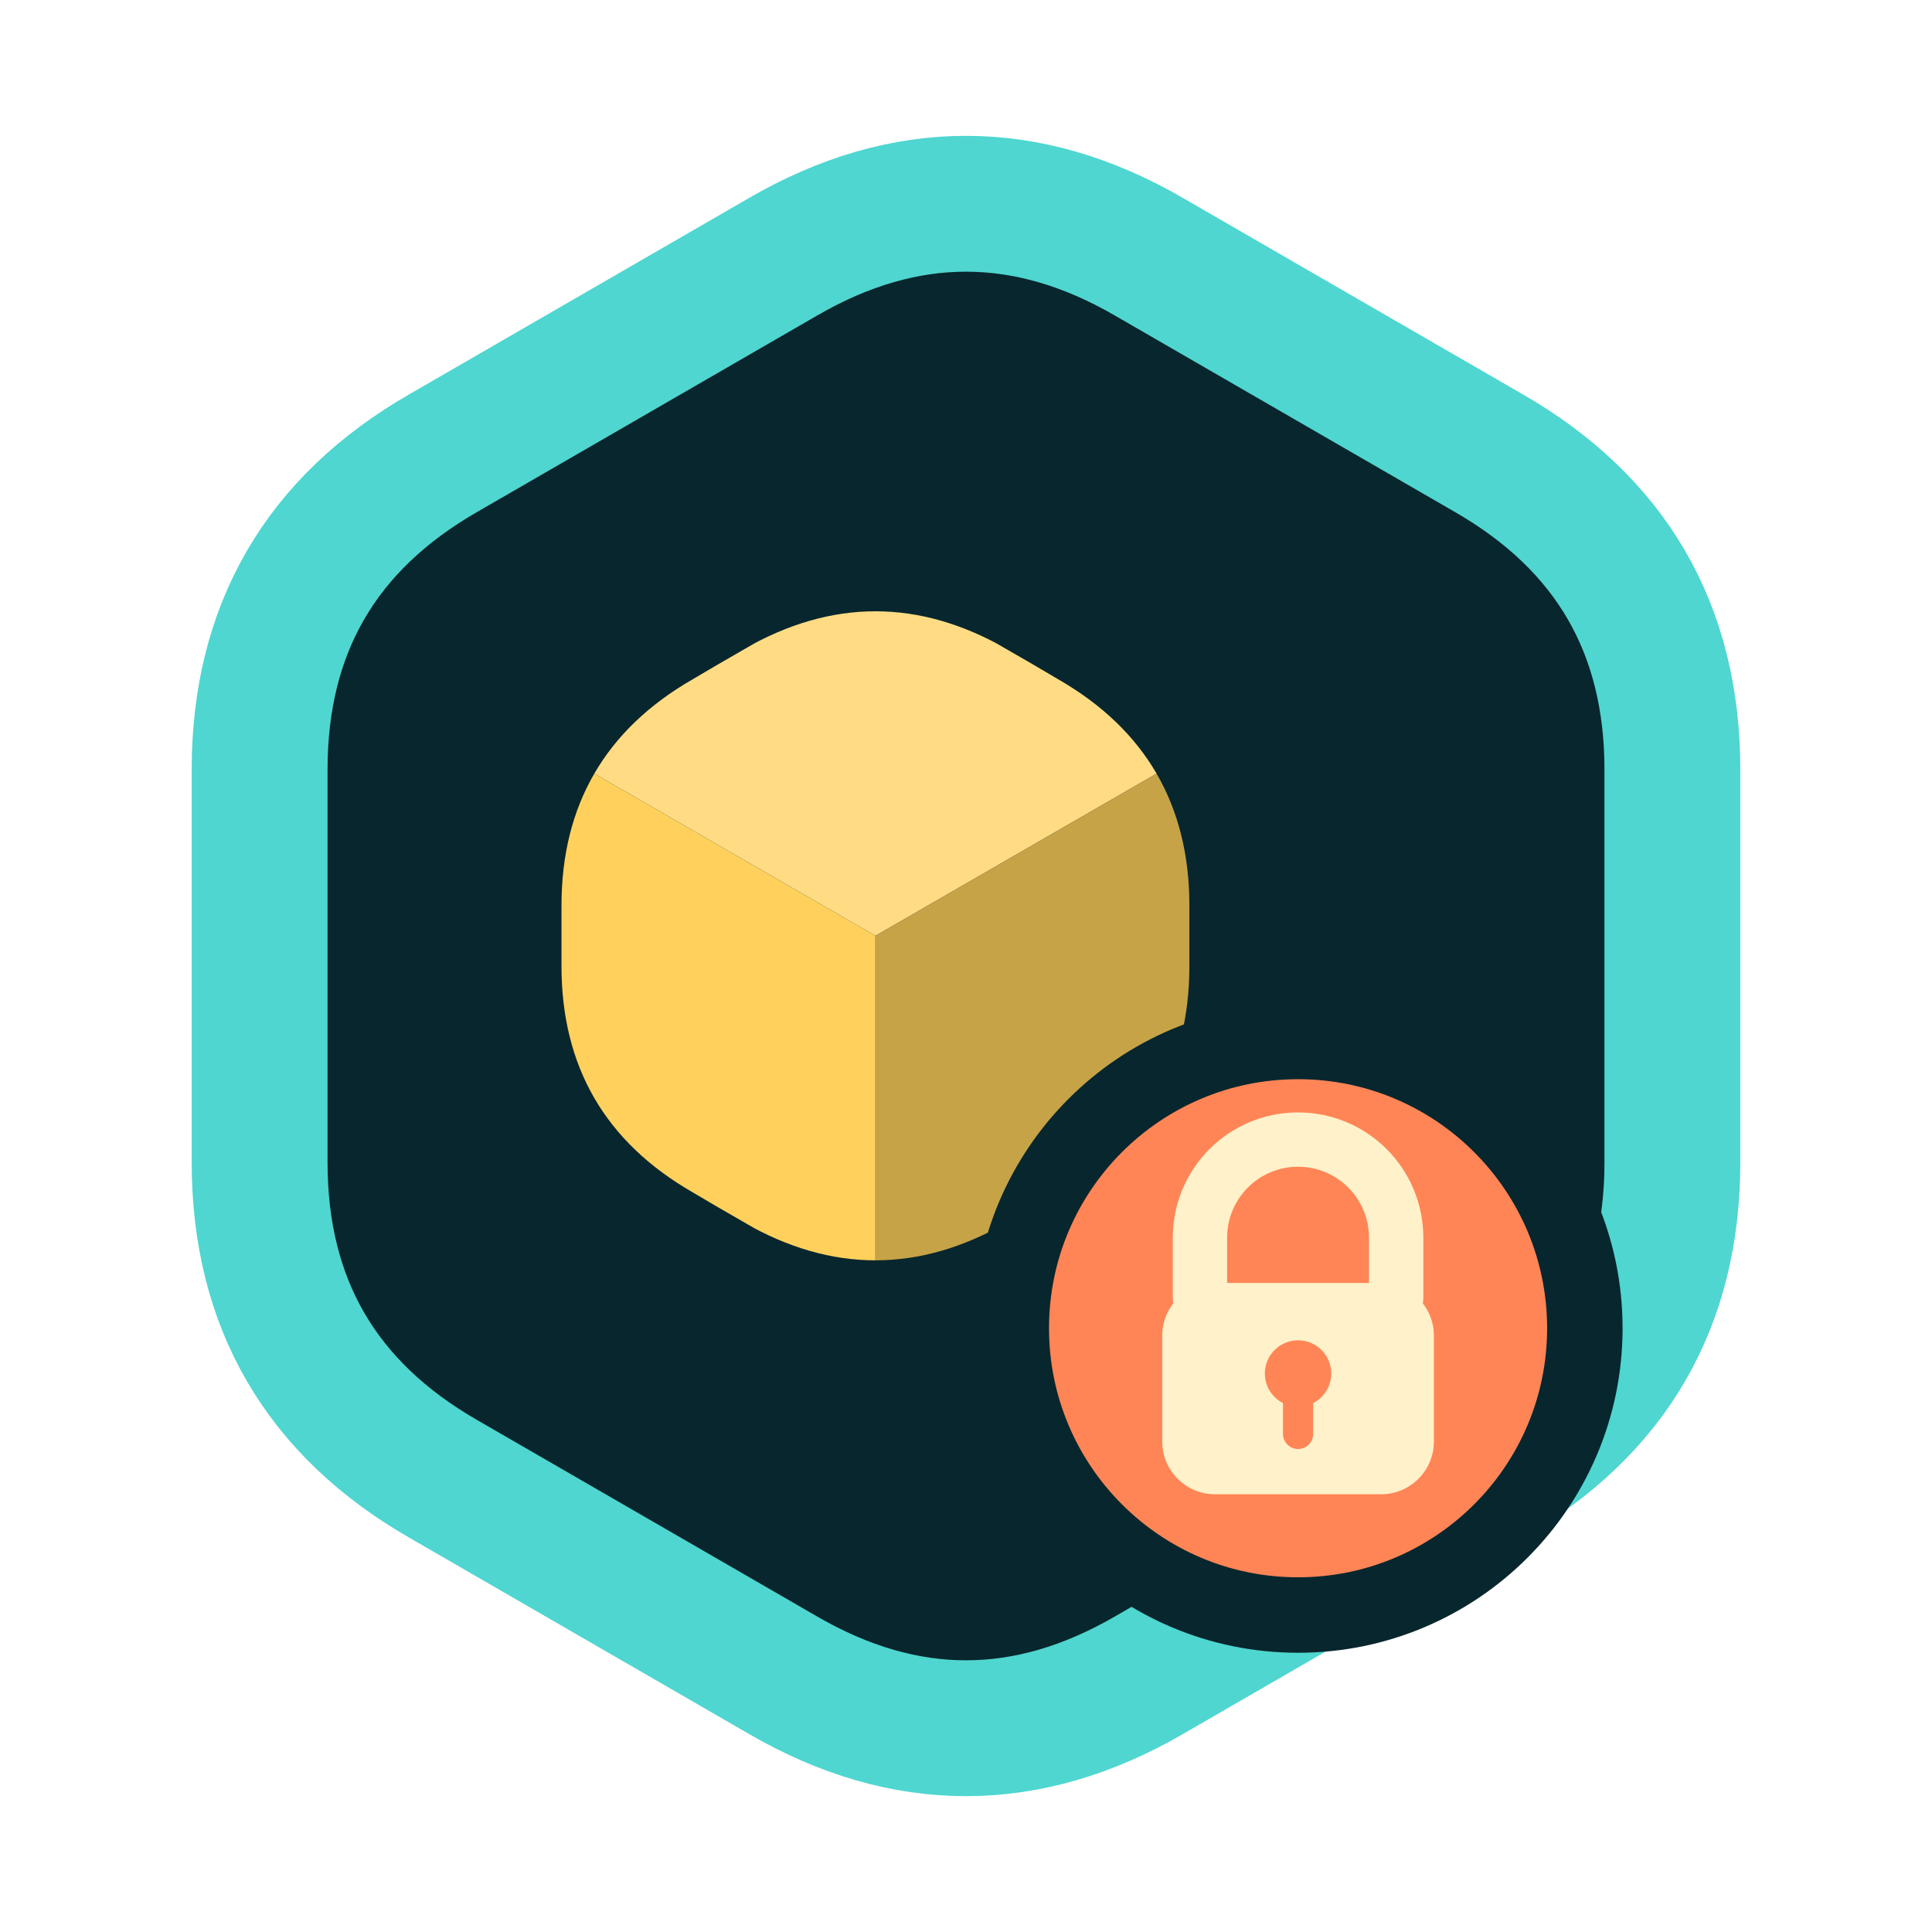
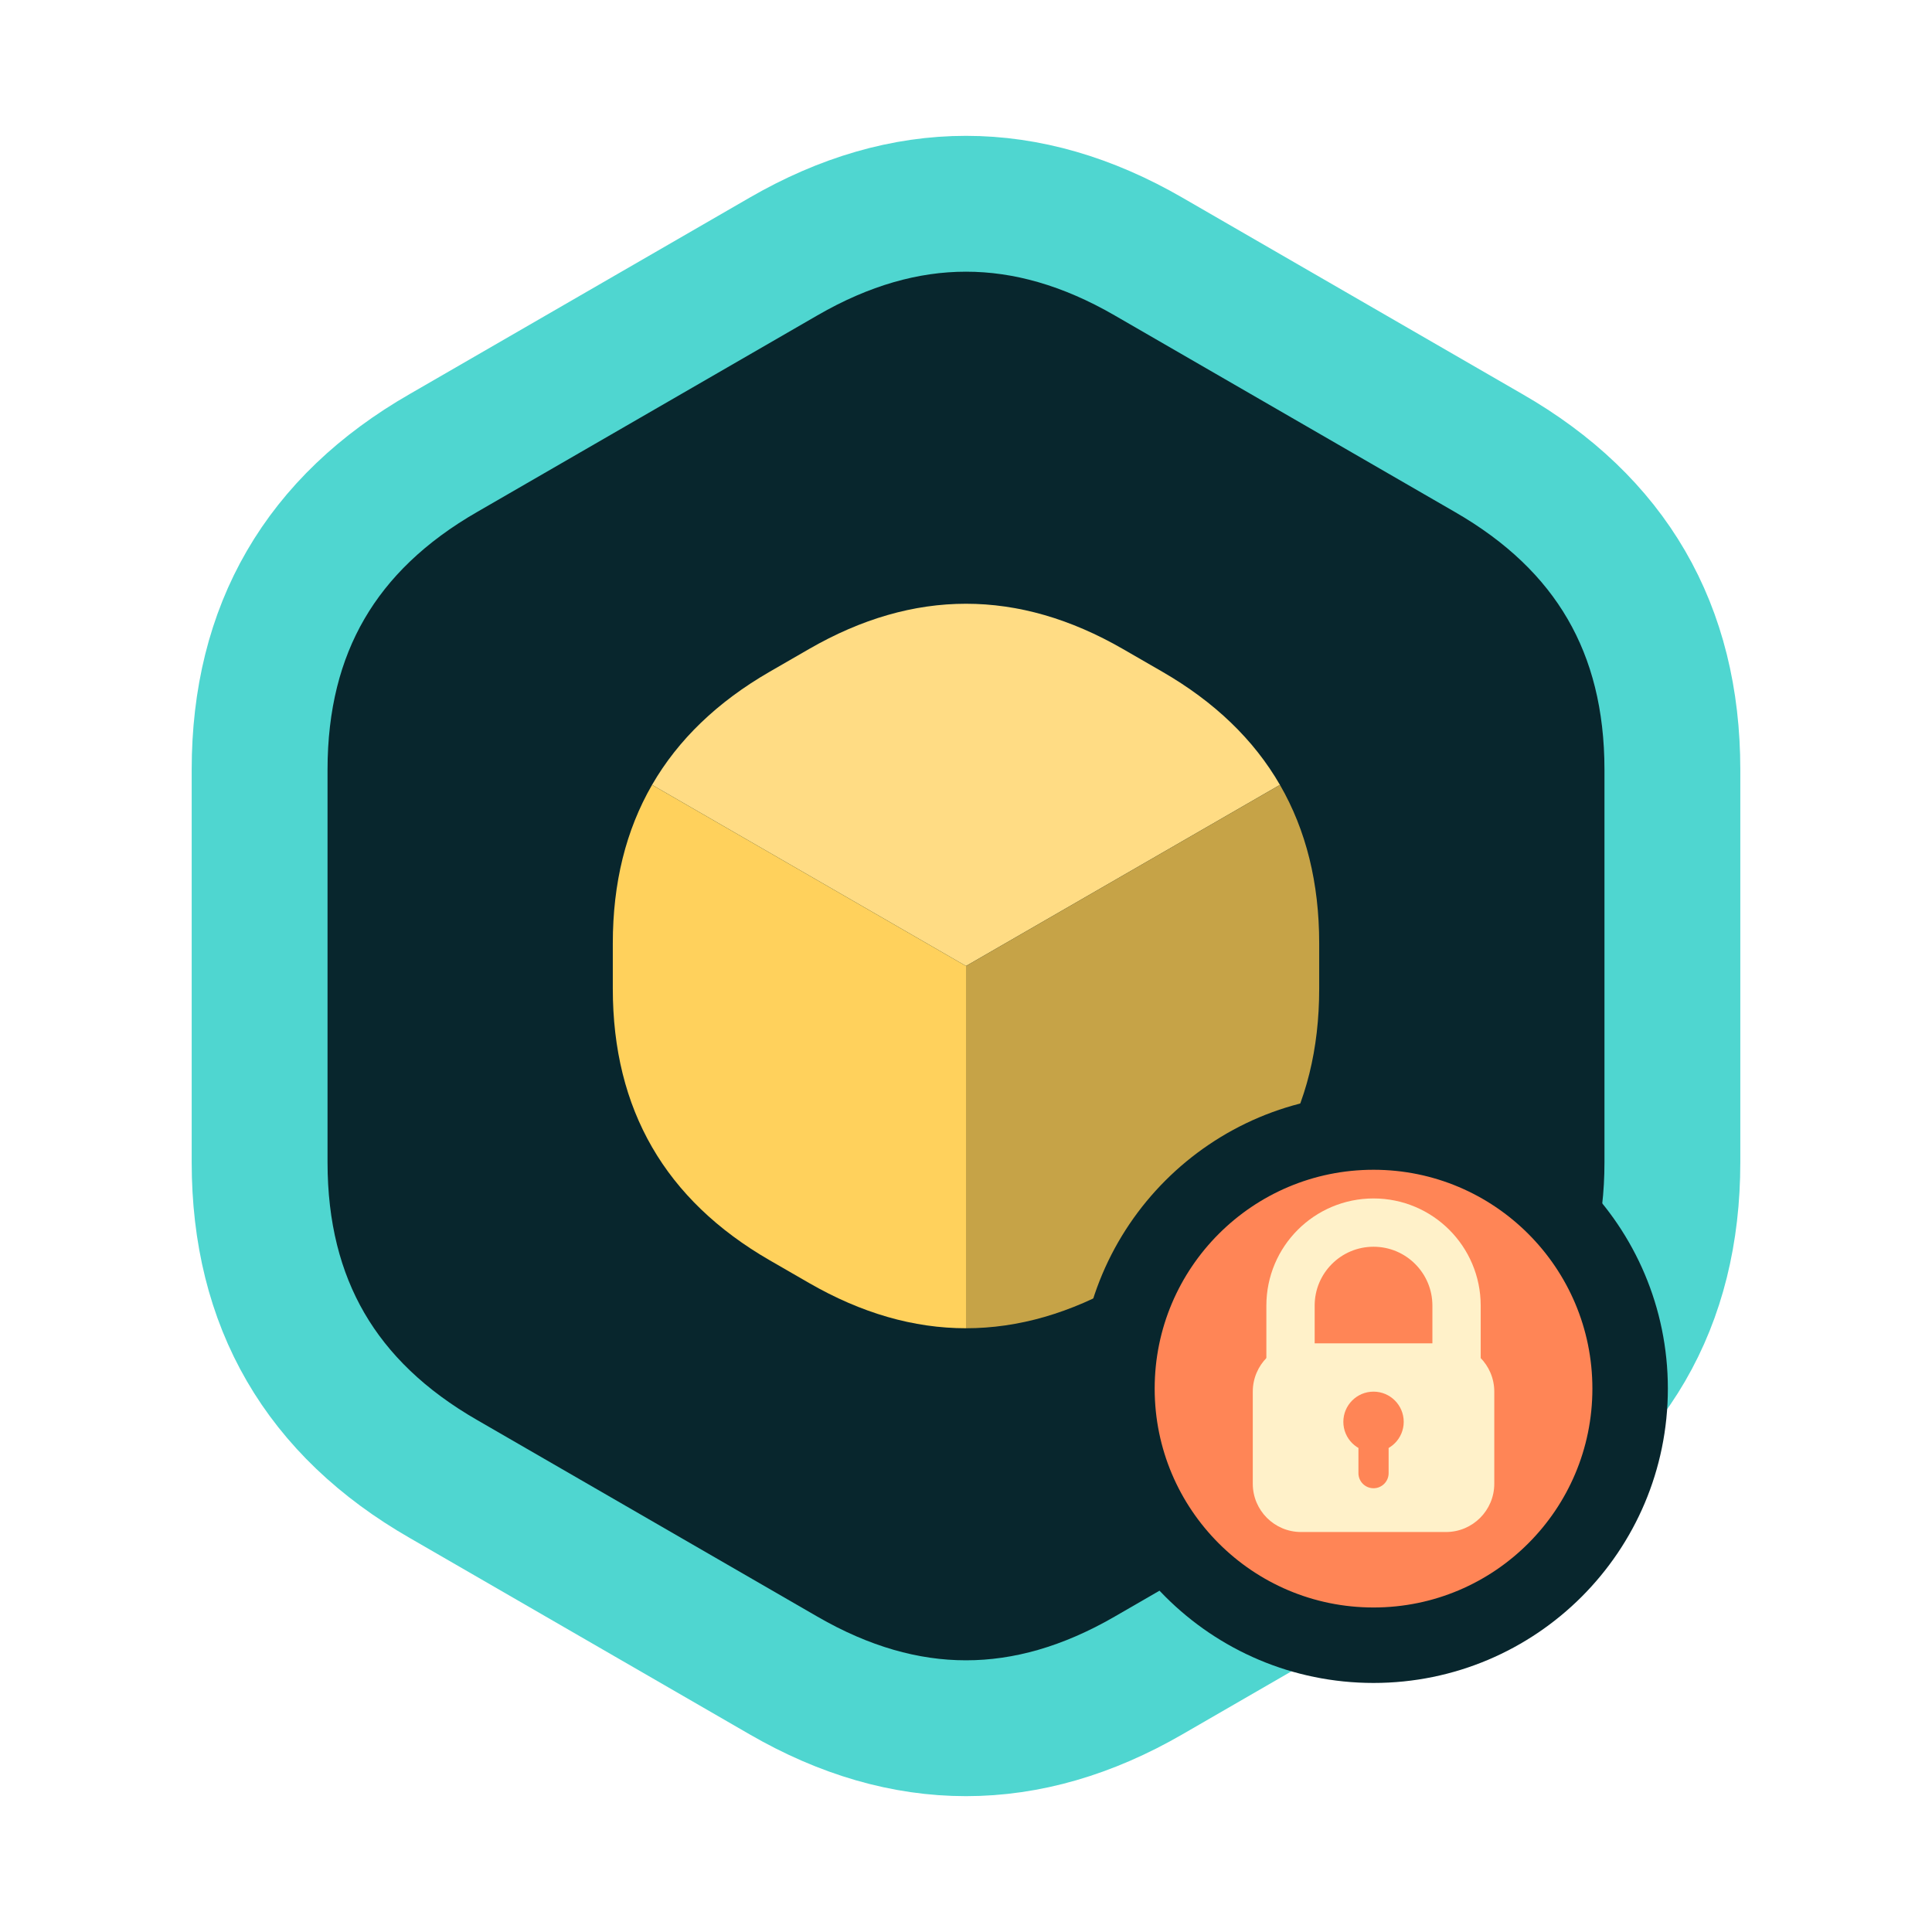
<svg xmlns="http://www.w3.org/2000/svg" viewBox="0 0 128 128">
  <path d="M51.9 17.0Q64.0 10.0 76.1 17.0L98.6 30.0Q110.8 37.0 110.8 51.0L110.8 77.0Q110.8 91.0 98.6 98.0L76.1 111.0Q64.0 118.0 51.9 111.0L29.4 98.0Q17.2 91.0 17.2 77.0L17.2 51.0Q17.2 37.0 29.4 30.0Z" fill="#08262D" stroke="#4FD6D0" stroke-width="9" stroke-linejoin="round" />
  <clipPath id="islet-rc-21">
-     <path d="M49.3 43.0Q58.0 38.0 66.7 43.0L70.1 45.0Q78.8 50.0 78.8 60.0L78.8 64.0Q78.8 74.0 70.1 79.0L66.7 81.0Q58.0 86.0 49.3 81.0L45.9 79.0Q37.2 74.0 37.2 64.0L37.2 60.0Q37.2 50.0 45.9 45.0Z" />
+     <path d="M53.6 43.0Q64.0 37.0 74.4 43.0L77.0 44.5Q87.4 50.5 87.4 62.5L87.4 65.5Q87.4 77.5 77.0 83.5L74.4 85.0Q64.0 91.0 53.6 85.0L51.0 83.5Q40.6 77.5 40.6 65.5L40.6 62.5Q40.6 50.5 51.0 44.5Z" />
  </clipPath>
  <g clip-path="url(#islet-rc-21)">
-     <polygon points="58.0,38.0 78.8,50.0 58.0,62.0 37.2,50.0" fill="#FFDC84" />
-     <polygon points="37.2,50.0 58.0,62.0 58.0,86.0 37.2,74.0" fill="#FFD15C" />
-     <polygon points="58.0,62.0 78.8,50.0 78.8,74.0 58.0,86.0" fill="#C6A347" />
+     <polygon points="64.0,37.0 87.4,50.5 64.0,64.0 40.6,50.5" fill="#FFDC84" />
+     <polygon points="40.6,50.5 64.0,64.0 64.0,91.0 40.6,77.5" fill="#FFD15C" />
+     <polygon points="64.0,64.0 87.4,50.5 87.4,77.5 64.0,91.0" fill="#C6A347" />
  </g>
-   <circle cx="86" cy="88" r="19" fill="#FF8556" stroke="#08262D" stroke-width="5" />
-   <path d="M79.5 86V82a6.5 6.5 0 0 1 13 0V86" fill="none" stroke="#FFF1C9" stroke-width="3.6" stroke-linecap="round" />
-   <rect x="77" y="85" width="18" height="14" rx="3.5" fill="#FFF1C9" />
-   <circle cx="86" cy="91" r="2.2" fill="#FF8556" />
-   <rect x="85" y="92" width="2" height="4" rx="1" fill="#FF8556" />
+   <circle cx="91" cy="92" r="17" fill="#FF8556" stroke="#08262D" stroke-width="5" />
+   <path d="M85.5 90V86.5a5.5 5.5 0 0 1 11 0V90" fill="none" stroke="#FFF1C9" stroke-width="3.2" stroke-linecap="round" />
+   <rect x="83" y="89" width="16" height="12.5" rx="3.2" fill="#FFF1C9" />
+   <circle cx="91" cy="94.2" r="2" fill="#FF8556" />
+   <rect x="90" y="95" width="2" height="3.6" rx="1" fill="#FF8556" />
</svg>
